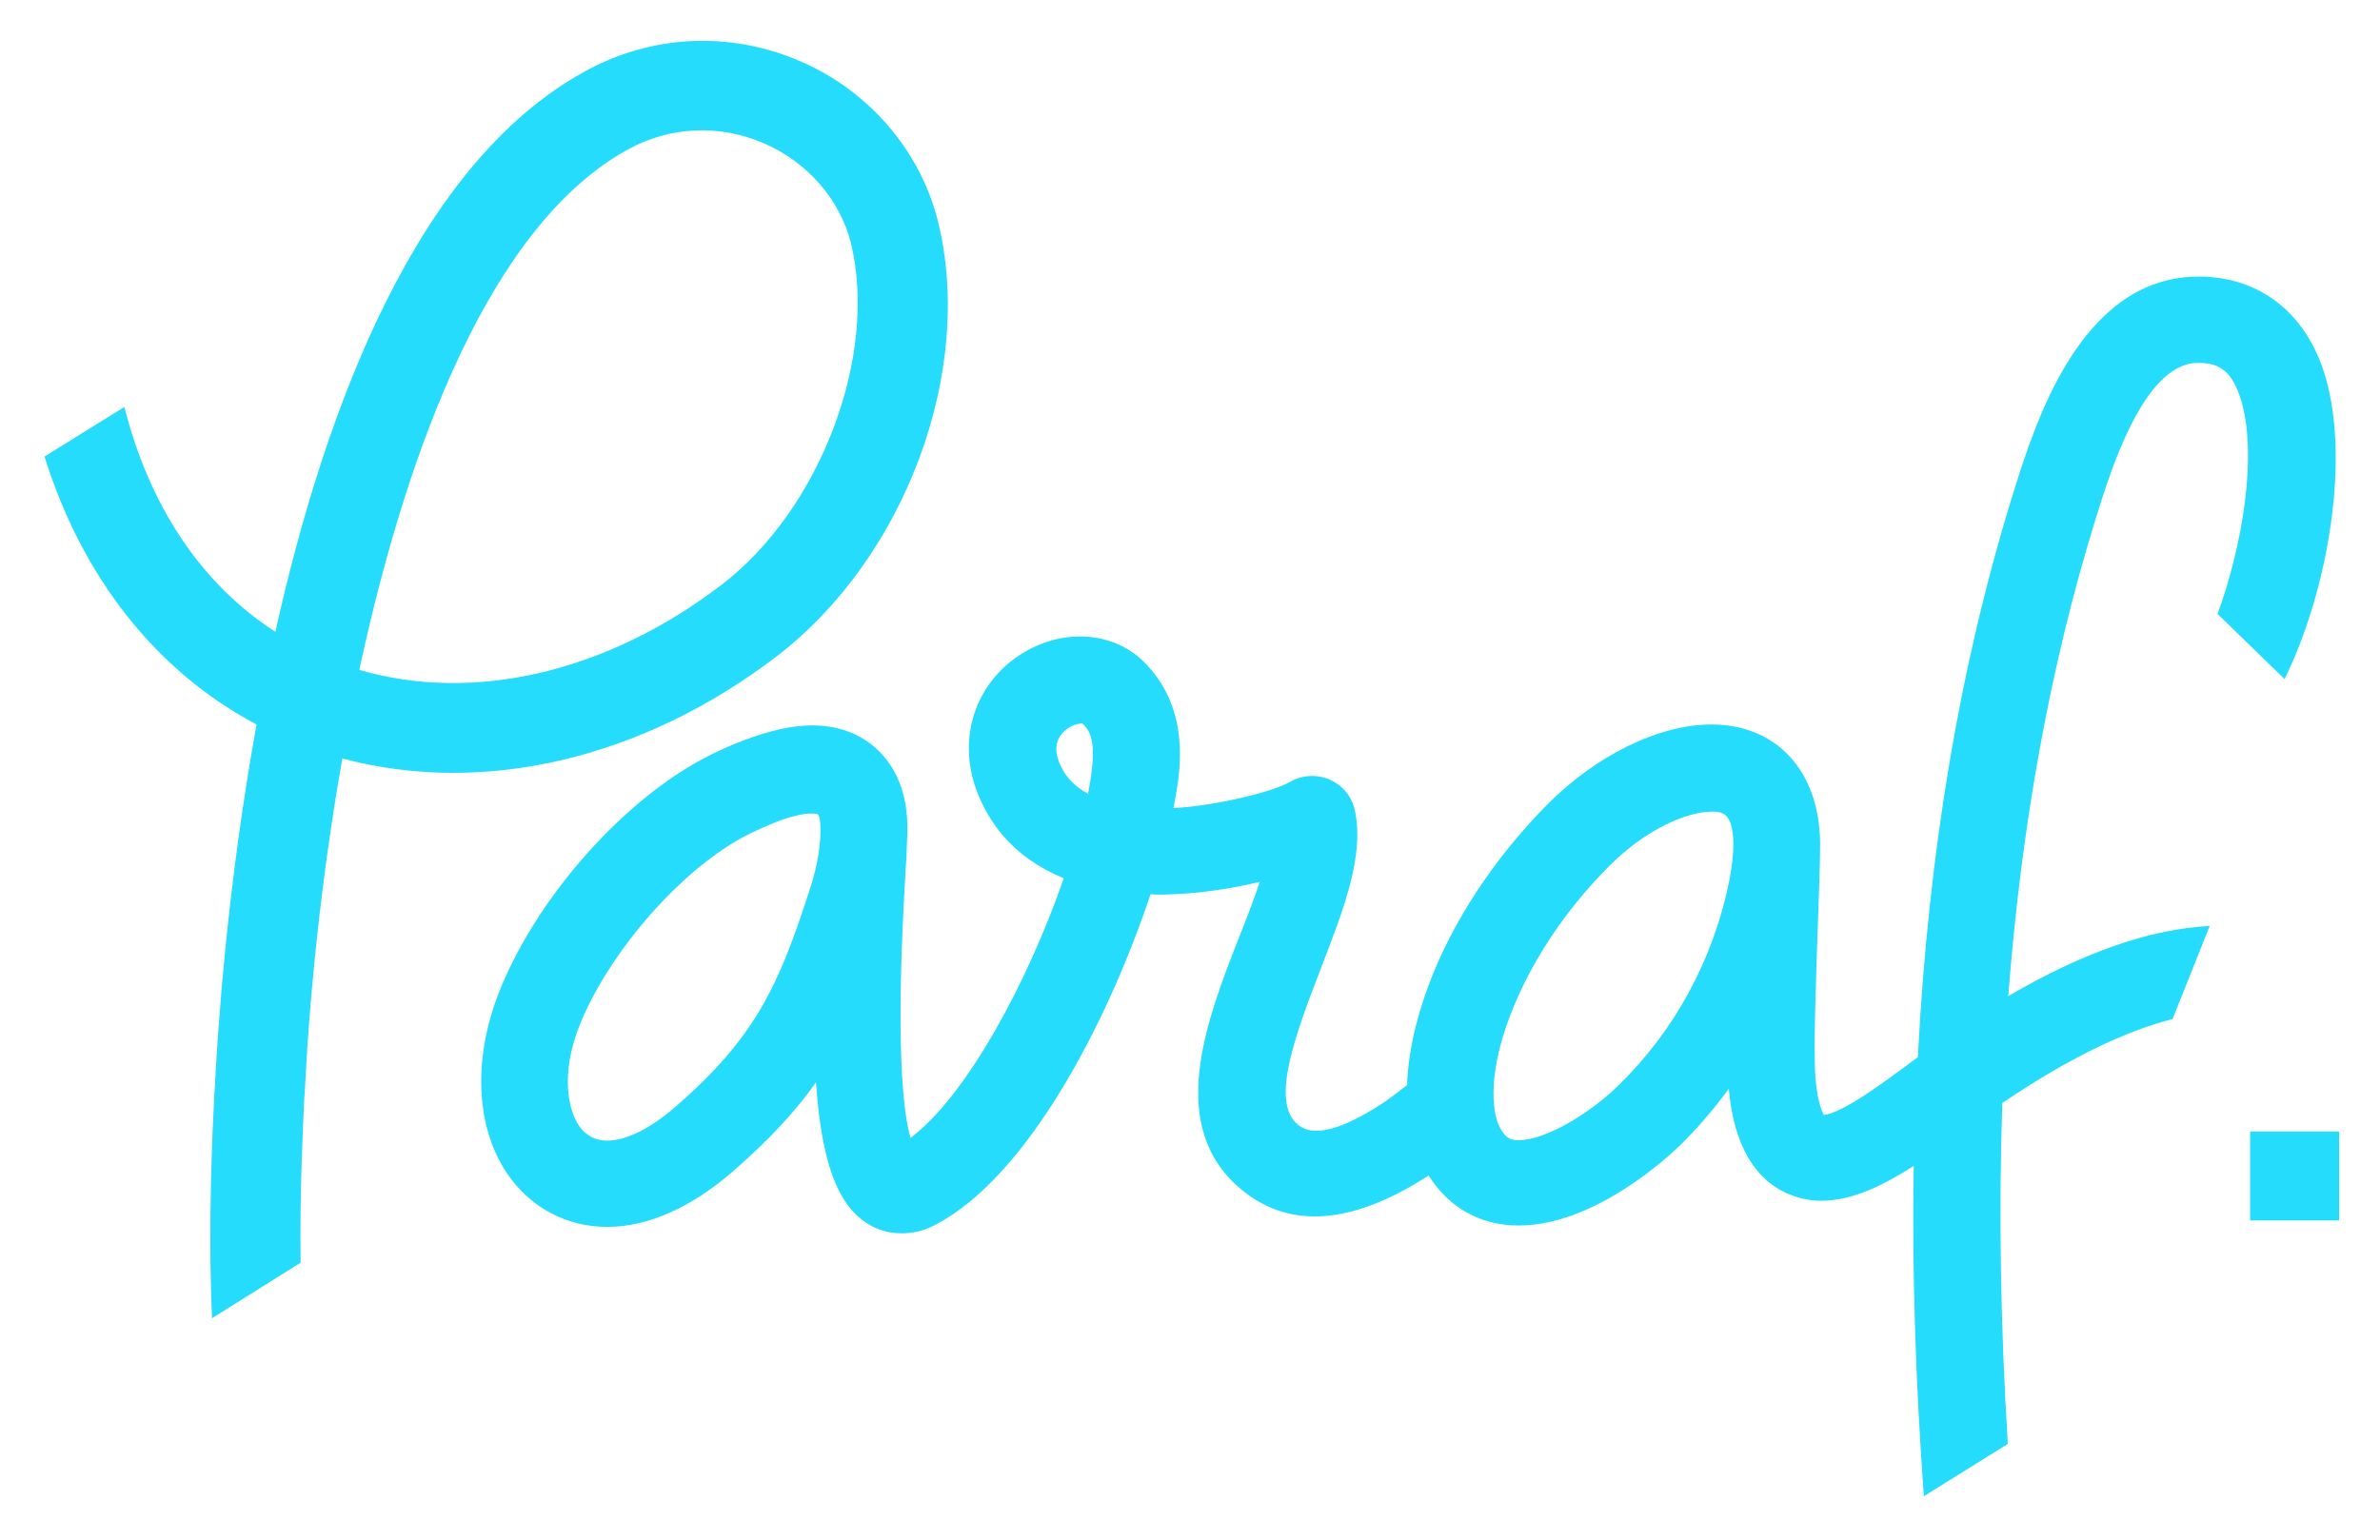
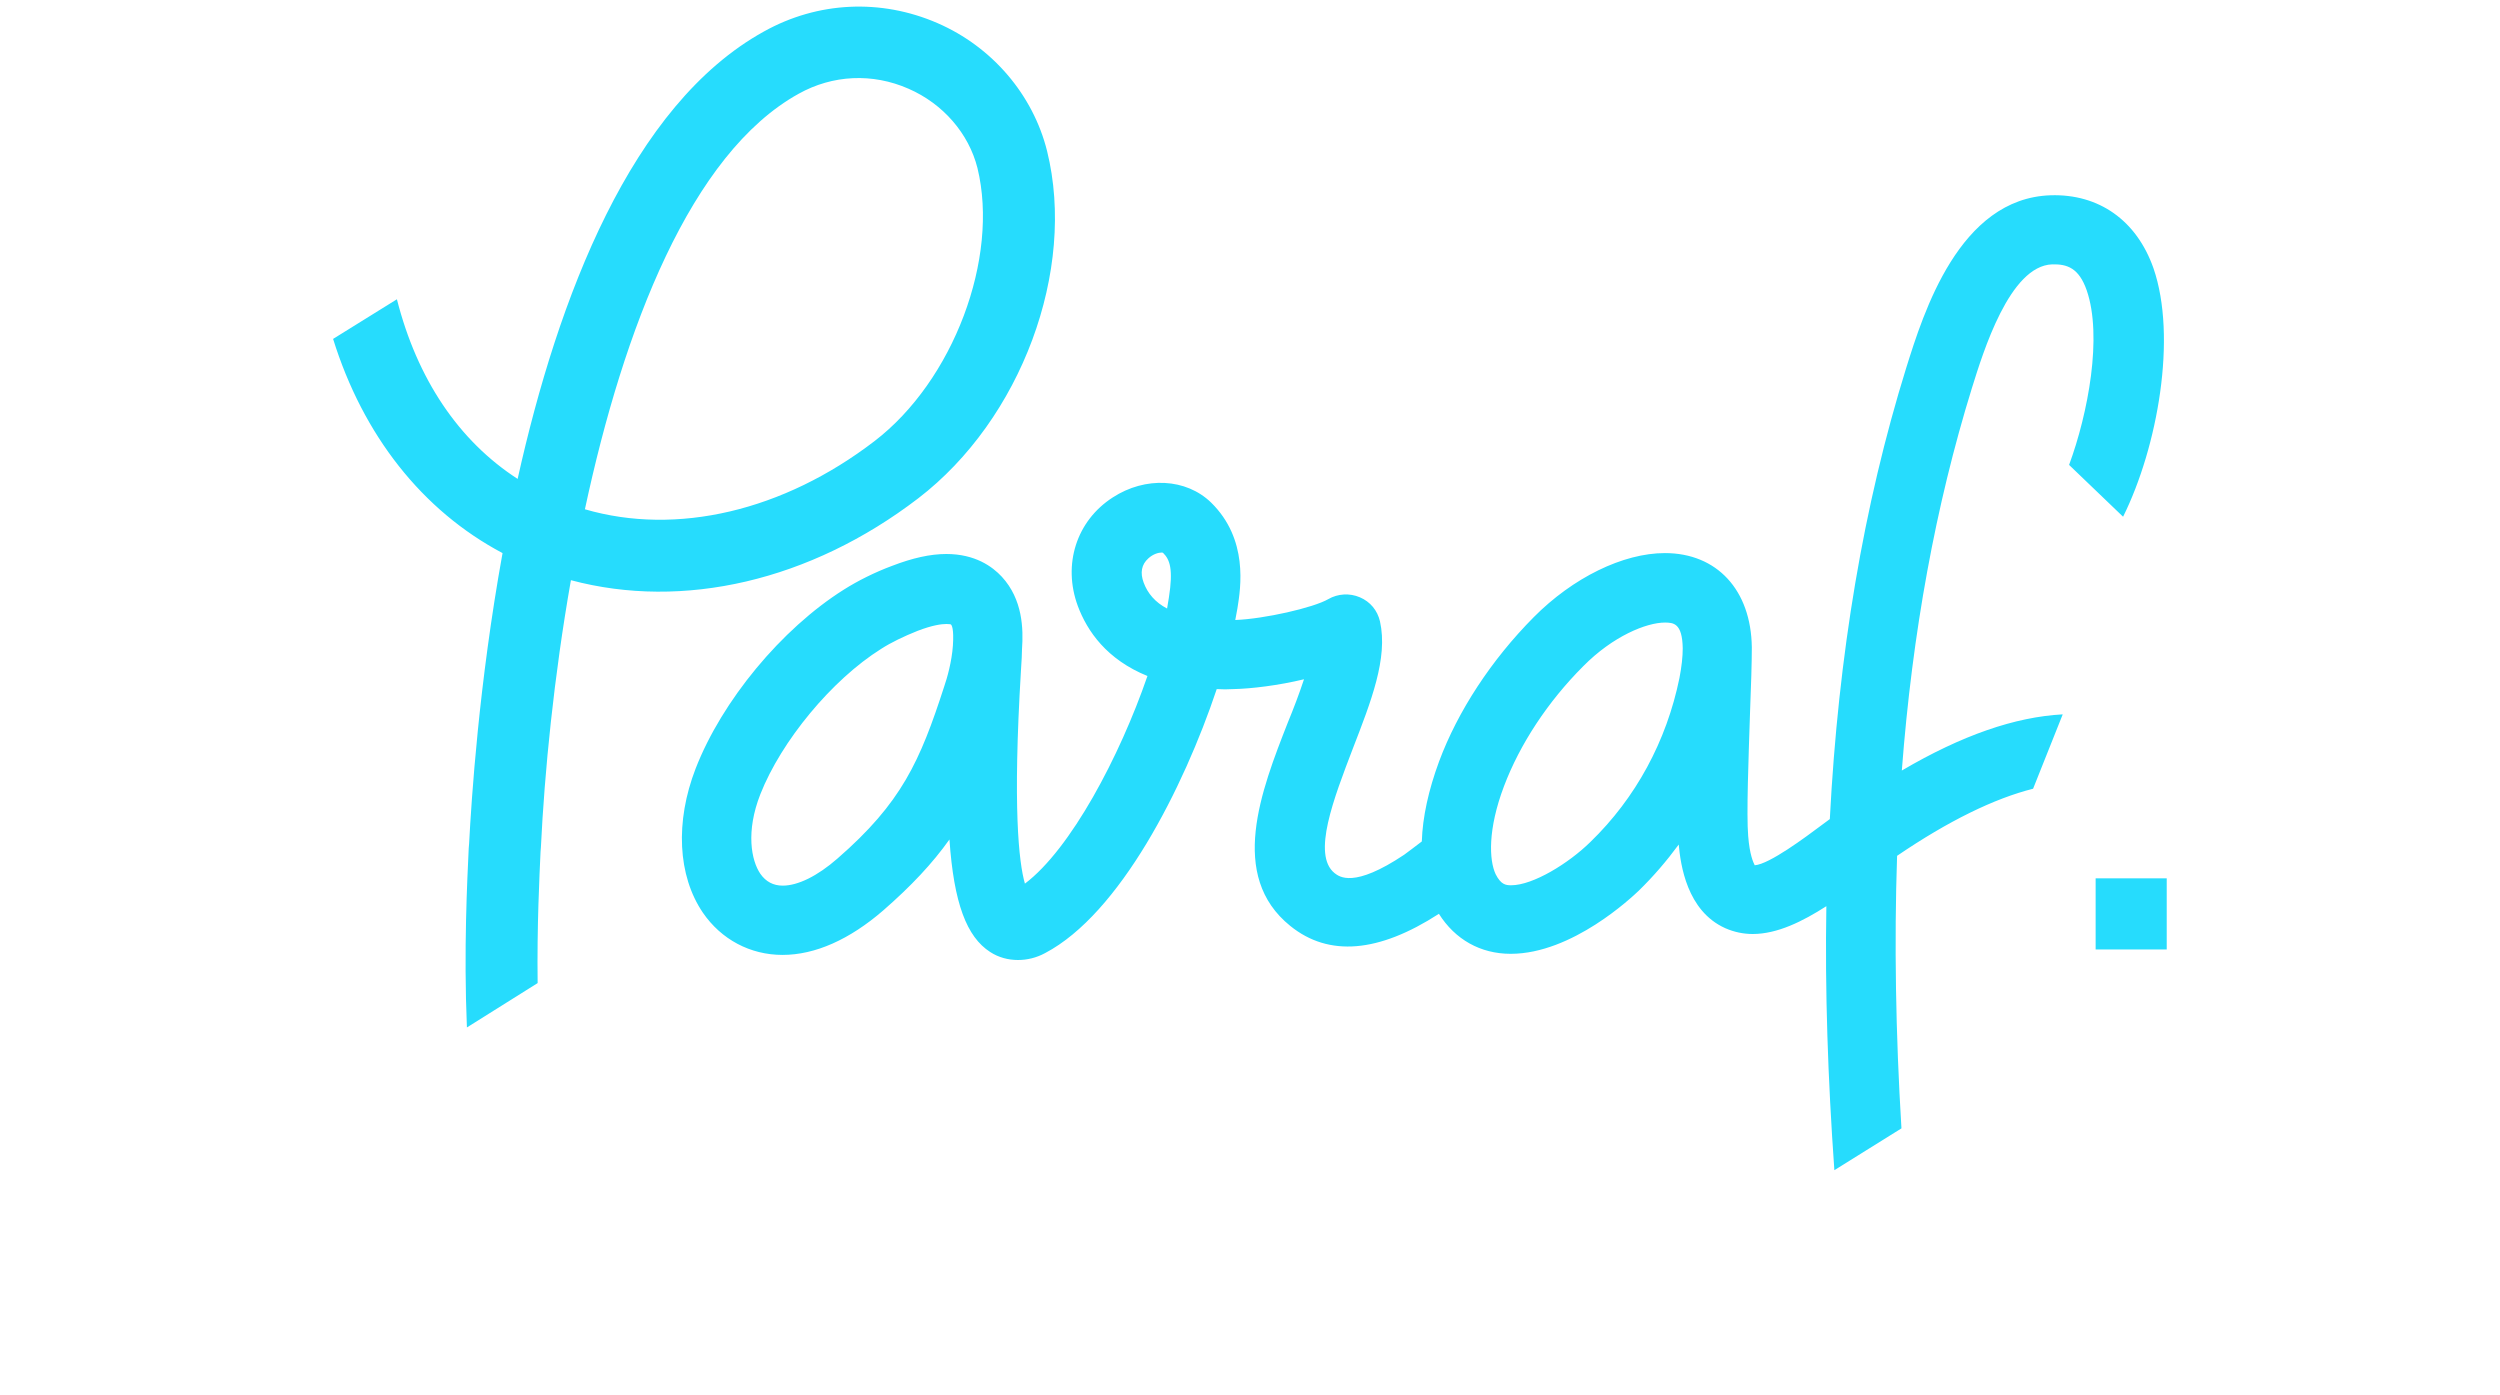
- <svg xmlns="http://www.w3.org/2000/svg" version="1.1" baseProfile="tiny" id="Paraf_Logo_Pantone_801C" x="0px" y="0px" viewBox="0 0 518.6 335.6" xml:space="preserve">
-   <path fill="#26DCFD" d="M204.4,48.3c-3.8-15.3-14.9-28.4-29.9-34.9c-15.4-6.7-32.6-5.9-47.3,2.3c-36.2,20-56.2,72.6-67.2,122  c-16.1-10.4-27.4-27.3-32.9-49L9.7,99.5c8.2,26.3,24.3,46.8,46.2,58.4c-6.5,35.9-8.5,67.2-9.1,79.3l-0.1,1.2  c-0.4,8.5-1.4,27.8-0.5,48.9l19.3-12.1c-0.2-15.6,0.5-29.2,0.8-35.8l0.1-1.3c1-20.5,3.5-46.3,8.2-72.8c30.6,8.2,65.3,0.2,94.7-22.3  C197.3,121.5,212.4,80.8,204.4,48.3z M157.3,127.4c-24.9,19.1-54,25.9-79,18.6c10.6-49.3,28.9-97,58.3-113.3  c9.3-5.2,20.2-5.7,30-1.4c9.4,4.1,16.4,12.2,18.8,21.6C191.4,77.5,178.8,110.9,157.3,127.4z M497.8,148c9.4-19,14.8-49,8.3-67.8  c-4.6-13.1-14.9-20.3-28-19.9c-25,0.8-34.7,32.1-39.4,47.1c-11.6,37.4-18.5,78.1-20.8,123c-0.8,0.6-1.5,1.1-2.3,1.7  c-4.3,3.2-14.2,10.6-18.2,10.9c-0.4-0.8-1.4-2.9-1.8-8c-0.5-5.9,0.1-21.2,0.5-33.4c0.3-7.5,0.5-14,0.5-17.9h0c0,0,0-0.1,0-0.1  c-0.2-15.6-9.5-25.7-23.7-25.7c-11.4,0-25.1,6.7-35.8,17.5c-11.5,11.6-20.7,25.6-25.8,39.3c-2.9,7.8-4.5,15.2-4.7,21.8  c-1.9,1.5-3.7,2.8-4.8,3.6c-13.8,9.2-17.7,6-19,5c-6.2-5-0.2-20.4,5-34c4.9-12.7,9.6-24.6,7.4-34.6c-0.7-3-2.7-5.4-5.5-6.6  c-2.8-1.2-6-1-8.6,0.5c-4.1,2.4-17.5,5.4-25.4,5.7c0.2-1.1,0.4-2.2,0.6-3.2c0.9-5.6,3-18.8-7.2-28.8c-6.8-6.6-17.9-7.2-26.8-1.4  c-9.9,6.4-13.7,18.3-9.5,29.6c2.6,6.9,7.9,14.6,19,19.1c-7.6,22-20.9,47.2-33.4,56.6c-1.7-5.9-3.3-20.8-1.1-57.9  c0.2-2.9,0.3-4.9,0.3-6c0.4-5.6,0.2-13.6-5.5-19.8c-2.6-2.8-7.3-6.2-15.1-6.2c-4.4,0-9.2,1.1-14.8,3.2c-4.8,1.8-9.4,4.1-13.2,6.5  c-17,10.7-33.2,30.3-40.4,48.8c-5.6,14.5-4.9,29.2,2,39.3c5,7.3,12.9,11.5,21.7,11.5c0,0,0,0,0,0c8.9,0,18.3-4.2,27.4-12.1  c7.7-6.7,13.5-12.9,18.1-19.4c1.2,17.4,4.7,26.6,11.1,30.7c2.3,1.5,4.9,2.2,7.6,2.2c2.5,0,5-0.6,7.4-1.9c20.4-10.7,37.8-45,46.8-72  c1.5,0.1,3,0.1,4.6,0c4.8-0.1,12.2-1,19.2-2.7c-1.3,3.9-2.9,8.1-4.4,11.8c-7.3,18.6-16.3,41.8,0.7,55.5c10.5,8.5,24.1,7.3,40.5-3.3  c4.4,7,11.3,10.9,19.6,10.9c16.8,0,33.1-15.5,34.9-17.2c4-3.9,7.6-8.1,10.9-12.6c0.5,5.4,2.2,18.1,12.7,22.8c2.5,1.1,5,1.6,7.5,1.6  c6.7,0,13.6-3.4,20.1-7.6c-0.4,22.9,0.4,46.9,2.2,72l18.3-11.4c-1.6-26-2-50.8-1.2-74.3c14-9.5,26.5-15.6,37.1-18.3l8.1-20.3  c-13,0.7-27.5,5.7-43.9,15.3c2.9-37.7,9.2-72.3,19.1-104.2c3.1-10,10.3-33.4,21.9-33.8c4.1-0.1,7.3,1,9.4,7.1  c4.3,12.5,0.4,33.5-4.8,47.6L497.8,148z M178.7,183.1c-0.3,4.4-1.6,8.9-2.4,11.2c-6.6,20.4-11.6,31.7-29.1,46.9  c-5.5,4.8-10.8,7.4-14.9,7.4h0c-2.6,0-4.6-1.1-6.1-3.2c-2.5-3.6-4-11.5,0-21.7c5.7-14.5,19.5-31.2,32.9-39.6  c2.8-1.8,6.2-3.4,9.9-4.9c4.1-1.6,6.6-1.9,7.9-1.9c0.8,0,1.2,0.1,1.2,0.1C178.4,177.5,179,178.6,178.7,183.1z M237.6,170  c-0.2,1-0.3,2-0.5,3c-3.2-1.7-5.3-4.1-6.4-7.1c-1-2.7-0.6-4.9,1.3-6.6c1.3-1.2,2.8-1.6,3.6-1.6c0.2,0,0.3,0,0.4,0.1  C237.9,159.7,238.8,162.4,237.6,170z M377.7,183.9c0,2.3-0.3,5-0.9,8.1c-3.5,17.2-11.9,32.7-24.3,44.7c-5.9,5.8-15.6,11.8-21.6,11.8  c-1.5,0-2.8-0.2-4.2-3c-1.8-3.8-2.2-12.2,2.3-24c4.3-11.4,11.9-23,21.6-32.7c8.1-8.2,17.2-11.9,22.3-11.9  C375.1,176.9,377.6,176.9,377.7,183.9L377.7,183.9z M490.3,246.6V266h19.4v-19.4H490.3z" />
+ <svg xmlns="http://www.w3.org/2000/svg" version="1.1" id="Layer_1" x="0px" y="0px" viewBox="0 0 1375 767" style="enable-background:new 0 0 1375 767;" xml:space="preserve">
+   <style type="text/css">
+ 	.st0{fill:#26DCFD;}
+ </style>
+   <path class="st0" d="M575.9,83.1c-7.7-30.9-30.1-57.3-60.3-70.4c-31.1-13.5-65.8-11.9-95.4,4.6c-73,40.3-113.3,146.4-135.5,246.1  c-32.5-21-55.3-55.1-66.4-98.8l-35.1,21.8c16.5,53,49,94.4,93.2,117.8c-13.1,72.4-17.1,135.5-18.4,159.9l-0.2,2.4  c-0.8,17.1-2.8,56.1-1,98.6l38.9-24.4c-0.4-31.5,1-58.9,1.6-72.2l0.2-2.6c2-41.3,7.1-93.4,16.5-146.8c61.7,16.5,131.7,0.4,191-45  C561.6,230.7,592.1,148.7,575.9,83.1z M481,242.6c-50.2,38.5-108.9,52.2-159.3,37.5C343,180.7,379.9,84.5,439.2,51.6  c18.8-10.5,40.7-11.5,60.5-2.8c19,8.3,33.1,24.6,37.9,43.6C549.7,142,524.3,209.4,481,242.6z M1167.7,284.2  c19-38.3,29.8-98.8,16.7-136.7c-9.3-26.4-30.1-40.9-56.5-40.1c-50.4,1.6-70,64.7-79.5,95c-23.4,75.4-37.3,157.5-42,248.1  c-1.6,1.2-3,2.2-4.6,3.4c-8.7,6.5-28.6,21.4-36.7,22c-0.8-1.6-2.8-5.8-3.6-16.1c-1-11.9,0.2-42.8,1-67.4c0.6-15.1,1-28.2,1-36.1l0,0  V356c-0.4-31.5-19.2-51.8-47.8-51.8c-23,0-50.6,13.5-72.2,35.3c-23.2,23.4-41.7,51.6-52,79.3c-5.8,15.7-9.1,30.7-9.5,44  c-3.8,3-7.5,5.6-9.7,7.3c-27.8,18.6-35.7,12.1-38.3,10.1c-12.5-10.1-0.4-41.1,10.1-68.6c9.9-25.6,19.4-49.6,14.9-69.8  c-1.4-6.1-5.4-10.9-11.1-13.3c-5.6-2.4-12.1-2-17.3,1c-8.3,4.8-35.3,10.9-51.2,11.5c0.4-2.2,0.8-4.4,1.2-6.5  c1.8-11.3,6.1-37.9-14.5-58.1c-13.7-13.3-36.1-14.5-54.1-2.8c-20,12.9-27.6,36.9-19.2,59.7c5.2,13.9,15.9,29.4,38.3,38.5  c-15.3,44.4-42.2,95.2-67.4,114.2c-3.4-11.9-6.7-42-2.2-116.8c0.4-5.8,0.6-9.9,0.6-12.1c0.8-11.3,0.4-27.4-11.1-39.9  c-5.2-5.6-14.7-12.5-30.5-12.5c-8.9,0-18.6,2.2-29.8,6.5c-9.7,3.6-19,8.3-26.6,13.1c-34.3,21.6-67,61.1-81.5,98.4  c-11.3,29.2-9.9,58.9,4,79.3c10.1,14.7,26,23.2,43.8,23.2l0,0c18,0,36.9-8.5,55.3-24.4c15.5-13.5,27.2-26,36.5-39.1  c2.4,35.1,9.5,53.6,22.4,61.9c4.6,3,9.9,4.4,15.3,4.4c5,0,10.1-1.2,14.9-3.8c41.1-21.6,76.2-90.8,94.4-145.2c3,0.2,6.1,0.2,9.3,0  c9.7-0.2,24.6-2,38.7-5.4c-2.6,7.9-5.8,16.3-8.9,23.8c-14.7,37.5-32.9,84.3,1.4,111.9c21.2,17.1,48.6,14.7,81.7-6.7  c8.9,14.1,22.8,22,39.5,22c33.9,0,66.8-31.3,70.4-34.7c8.1-7.9,15.3-16.3,22-25.4c1,10.9,4.4,36.5,25.6,46c5,2.2,10.1,3.2,15.1,3.2  c13.5,0,27.4-6.9,40.5-15.3c-0.8,46.2,0.8,94.6,4.4,145.2l36.9-23c-3.2-52.4-4-102.5-2.4-149.9c28.2-19.2,53.4-31.5,74.8-36.9  l16.3-40.9c-26.2,1.4-55.5,11.5-88.5,30.9c5.8-76,18.6-145.8,38.5-210.2c6.3-20.2,20.8-67.4,44.2-68.2c8.3-0.2,14.7,2,19,14.3  c8.7,25.2,0.8,67.6-9.7,96L1167.7,284.2z M524.1,355c-0.6,8.9-3.2,18-4.8,22.6c-13.3,41.1-23.4,63.9-58.7,94.6  c-11.1,9.7-21.8,14.9-30.1,14.9l0,0c-5.2,0-9.3-2.2-12.3-6.5c-5-7.3-8.1-23.2,0-43.8c11.5-29.2,39.3-62.9,66.4-79.9  c5.6-3.6,12.5-6.9,20-9.9c8.3-3.2,13.3-3.8,15.9-3.8c1.6,0,2.4,0.2,2.4,0.2C523.5,343.7,524.7,345.9,524.1,355z M642.9,328.6  c-0.4,2-0.6,4-1,6.1c-6.5-3.4-10.7-8.3-12.9-14.3c-2-5.4-1.2-9.9,2.6-13.3c2.6-2.4,5.6-3.2,7.3-3.2c0.4,0,0.6,0,0.8,0.2  C643.5,307.8,645.3,313.2,642.9,328.6z M925.5,356.6c0,4.6-0.6,10.1-1.8,16.3c-7.1,34.7-24,66-49,90.2  c-11.9,11.7-31.5,23.8-43.6,23.8c-3,0-5.6-0.4-8.5-6.1c-3.6-7.7-4.4-24.6,4.6-48.4c8.7-23,24-46.4,43.6-66c16.3-16.5,34.7-24,45-24  C920.2,342.5,925.3,342.5,925.5,356.6L925.5,356.6z M1152.6,483.1v39.1h39.1v-39.1H1152.6z" />
</svg>
